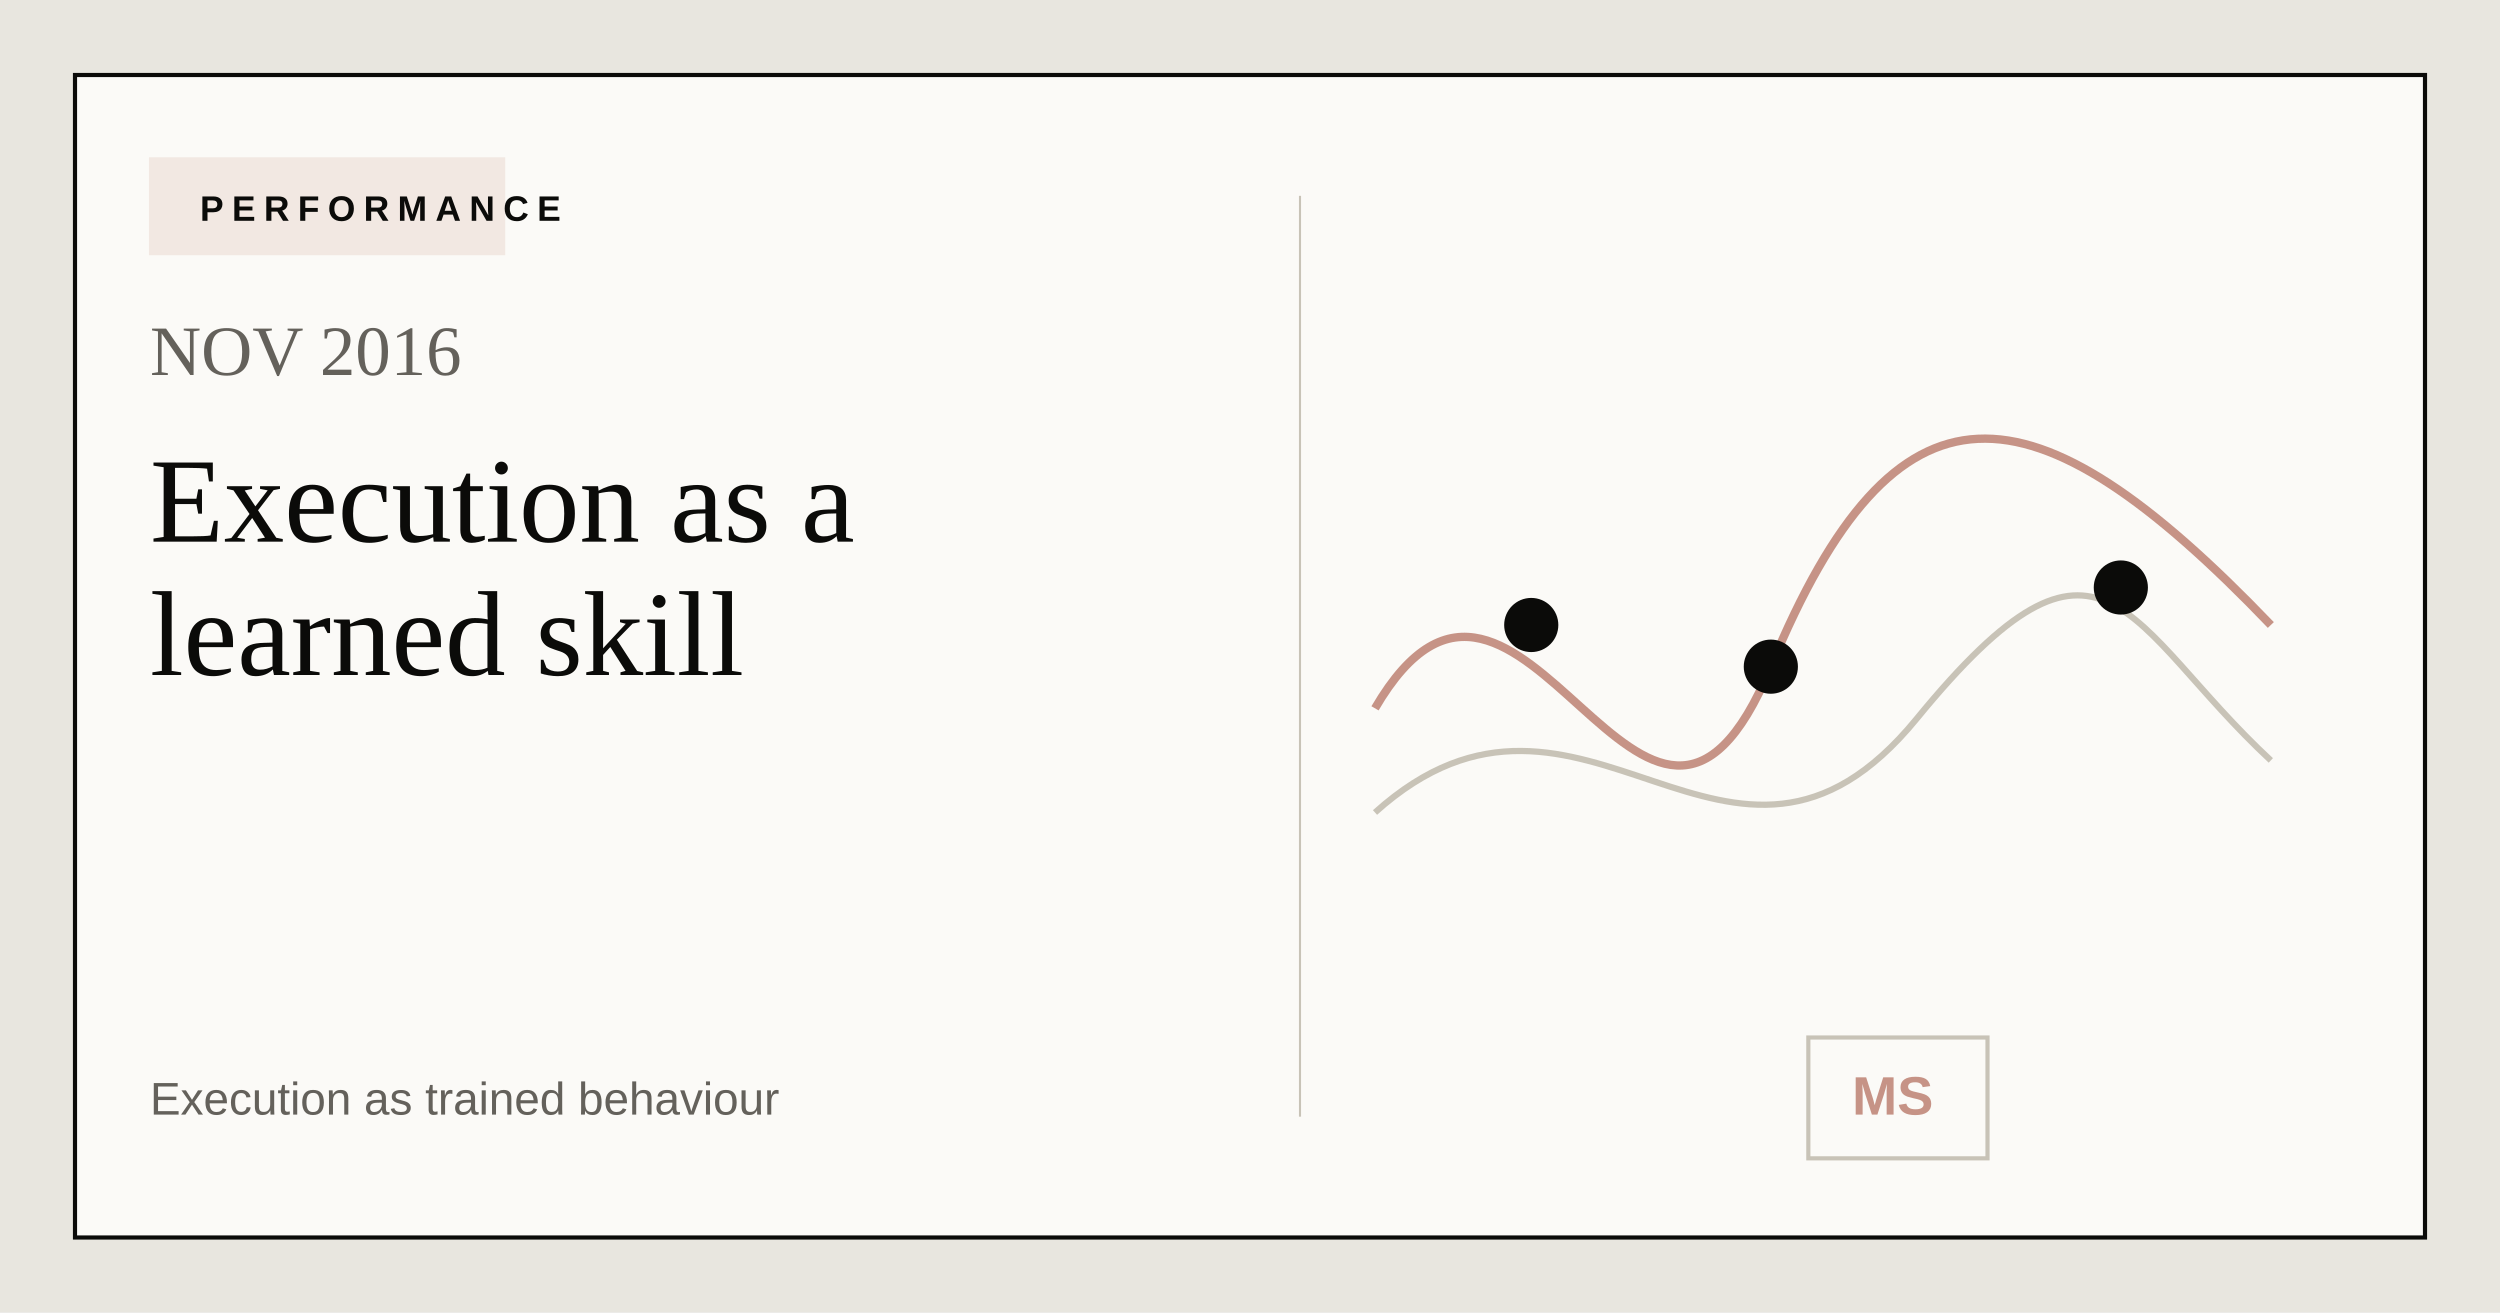
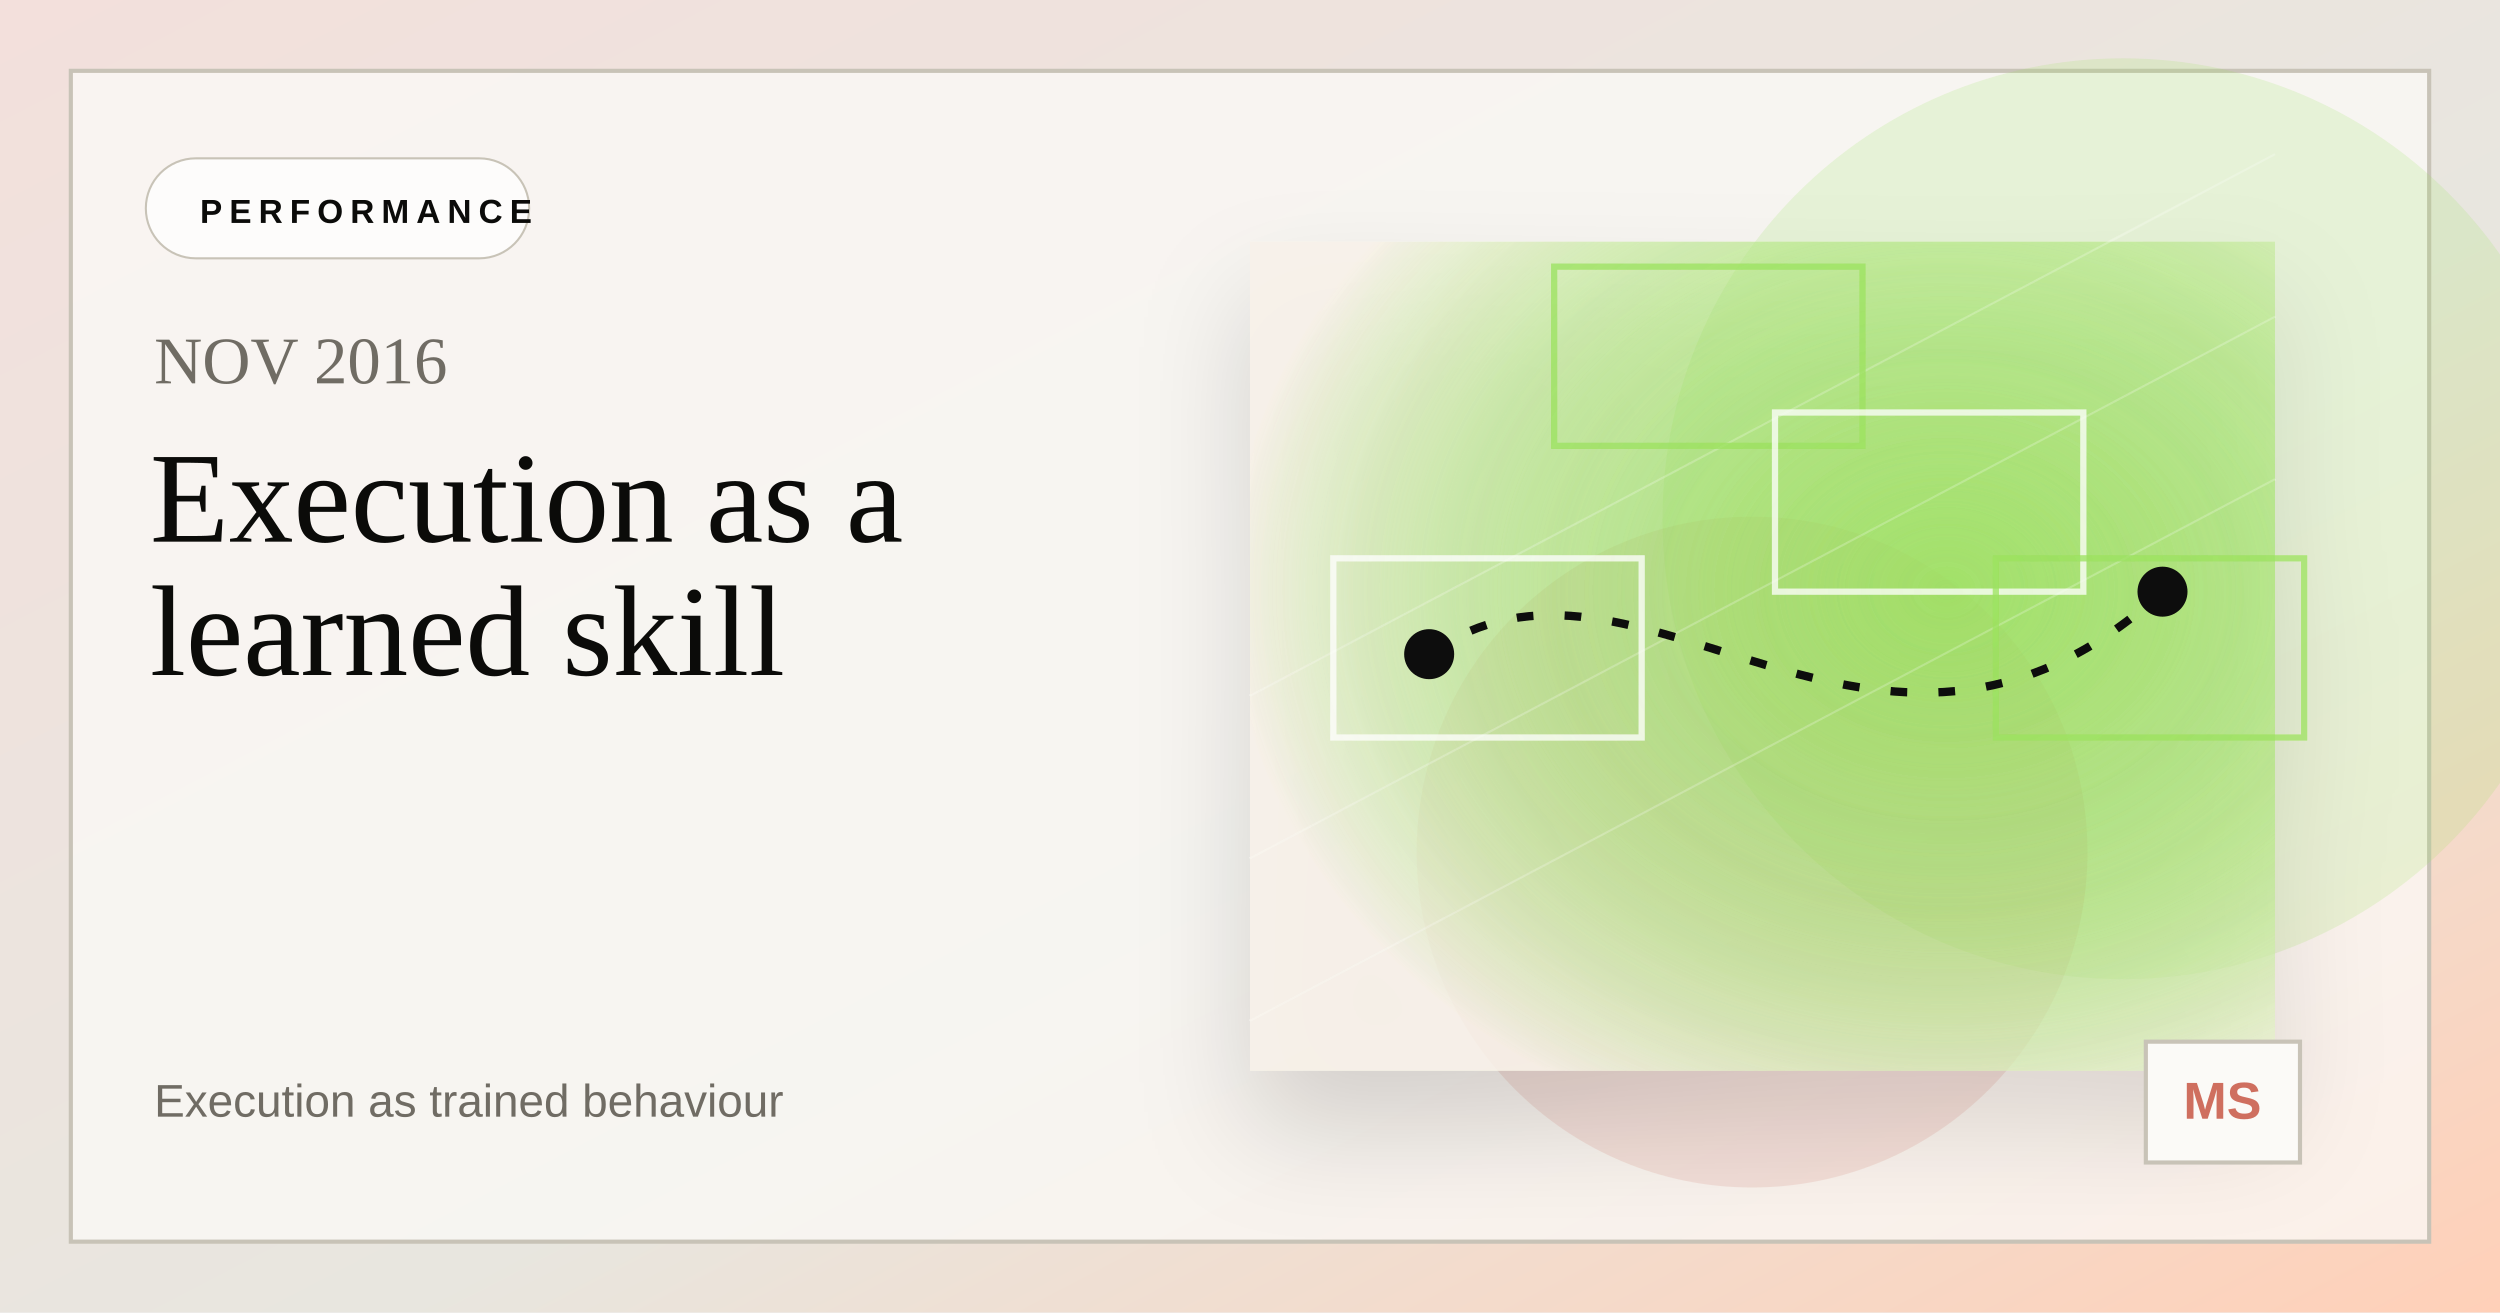
<svg xmlns="http://www.w3.org/2000/svg" width="1200" height="630" viewBox="0 0 1200 630" role="img" aria-labelledby="title desc">
-   <rect width="1200" height="630" fill="#e8e6df" />
-   <rect x="36" y="36" width="1128" height="558" fill="#fbfaf7" stroke="#0b0b09" stroke-width="2" />
-   <rect x="72" y="76" width="170" height="46" fill="#c69386" opacity="0.18" stroke="#c69386" stroke-width="1" />
-   <text x="96" y="106" font-family="Arial, Helvetica, sans-serif" font-size="17" font-weight="700" letter-spacing="4" fill="#0b0b09">PERFORMANCE</text>
-   <text x="72" y="180" font-family="Georgia, 'Times New Roman', serif" font-size="34" fill="#64615b">NOV 2016</text>
-   <text x="72" y="260" font-family="Georgia, 'Times New Roman', serif" font-size="58" font-weight="500" fill="#0b0b09">Execution as a</text>
-   <text x="72" y="324" font-family="Georgia, 'Times New Roman', serif" font-size="58" font-weight="500" fill="#0b0b09">learned skill</text>
-   <text x="72" y="535" font-family="Arial, Helvetica, sans-serif" font-size="22" fill="#64615b">Execution as trained behaviour</text>
-   <path d="M660 340 C730 220 790 465 850 320 S975 180 1090 300" fill="none" stroke="#c69386" stroke-width="4" />
-   <path d="M660 390 C760 300 830 455 920 345 S1020 300 1090 365" fill="none" stroke="#c8c3b7" stroke-width="3" />
-   <circle cx="735" cy="300" r="13" fill="#0b0b09" />
-   <circle cx="850" cy="320" r="13" fill="#0b0b09" />
-   <circle cx="1018" cy="282" r="13" fill="#0b0b09" />
-   <line x1="624" y1="94" x2="624" y2="536" stroke="#c8c3b7" stroke-width="1" />
-   <rect x="868" y="498" width="86" height="58" fill="#fbfaf7" stroke="#c8c3b7" stroke-width="2" />
-   <text x="889" y="535" font-family="Arial, Helvetica, sans-serif" font-size="26" font-weight="700" fill="#c69386">MS</text>
+   <defs>
+     <linearGradient id="backgroundGradient" x1="0" y1="0" x2="1" y2="1">
+       <stop offset="0%" stop-color="#f3e0dc" />
+       <stop offset="58%" stop-color="#e8e6df" />
+       <stop offset="100%" stop-color="#ffd0b8" />
+     </linearGradient>
+     <radialGradient id="fieldGradient" cx="68%" cy="42%" r="70%">
+       <stop offset="0%" stop-color="#9be15d" stop-opacity="0.92" />
+       <stop offset="55%" stop-color="#9be15d" stop-opacity="0.54" />
+       <stop offset="100%" stop-color="#f7f1e7" stop-opacity="0.86" />
+     </radialGradient>
+     <linearGradient id="waveGradient" x1="0" y1="0" x2="1" y2="1">
+       <stop offset="0%" stop-color="#9be15d" />
+       <stop offset="50%" stop-color="#ffd0b8" />
+       <stop offset="100%" stop-color="#cf6f5f" />
+     </linearGradient>
+     <filter id="softShadow" x="-20%" y="-20%" width="140%" height="140%">
+       <feDropShadow dx="0" dy="28" stdDeviation="26" flood-color="#0b0b09" flood-opacity="0.18" />
+     </filter>
+   </defs>
+   <rect width="1200" height="630" fill="url(#backgroundGradient)" />
+   <rect x="34" y="34" width="1132" height="562" rx="0" fill="rgba(251,250,247,0.76)" stroke="#c8c3b7" stroke-width="2" />
+   <circle cx="1019" cy="249" r="221" fill="#9be15d" opacity="0.18" />
+   <circle cx="841" cy="409" r="161" fill="#cf6f5f" opacity="0.16" />
+   <g filter="url(#softShadow)">
+     <path d="M600 116 L1092 116 L1092 514 L600 514Z" fill="url(#fieldGradient)" opacity="0.96" />
+     <path d="M600 412 L1092 152 M600 334 L1092 74 M600 490 L1092 230" stroke="#ffffff" opacity="0.22" />
+     <rect x="640" y="268" width="148" height="86" fill="none" stroke="#ffffff" stroke-width="3" opacity="0.75" />
+     <rect x="746" y="128" width="148" height="86" fill="none" stroke="#9be15d" stroke-width="3" opacity="0.75" />
+     <rect x="852" y="198" width="148" height="86" fill="none" stroke="#ffffff" stroke-width="3" opacity="0.75" />
+     <rect x="958" y="268" width="148" height="86" fill="none" stroke="#9be15d" stroke-width="3" opacity="0.75" />
+     <path d="M686 314 C786 242 900 410 1038 284" fill="none" stroke="#0b0b09" stroke-width="4" stroke-dasharray="8 15" />
+     <circle cx="686" cy="314" r="12" fill="#0b0b09" />
+     <circle cx="1038" cy="284" r="12" fill="#0b0b09" />
+   </g>
+   <rect x="70" y="76" width="184" height="48" rx="24" fill="rgba(255,255,255,0.72)" stroke="#c8c3b7" />
+   <text x="96" y="107" font-family="Arial, Helvetica, sans-serif" font-size="16" font-weight="700" letter-spacing="3.4" fill="#0b0b09">PERFORMANCE</text>
+   <text x="74" y="184" font-family="Georgia, 'Times New Roman', serif" font-size="32" fill="#706c64">NOV 2016</text>
+   <text x="72" y="260" font-family="Georgia, 'Times New Roman', serif" font-size="62" font-weight="500" fill="#0b0b09">Execution as a</text>
+   <text x="72" y="324" font-family="Georgia, 'Times New Roman', serif" font-size="62" font-weight="500" fill="#0b0b09">learned skill</text>
+   <text x="74" y="536" font-family="Arial, Helvetica, sans-serif" font-size="22" fill="#706c64">Execution as trained behaviour</text>
+   <rect x="1030" y="500" width="74" height="58" rx="0" fill="#fbfaf7" stroke="#c8c3b7" stroke-width="2" />
+   <text x="1048" y="537" font-family="Arial, Helvetica, sans-serif" font-size="25" font-weight="800" fill="#cf6f5f">MS</text>
</svg>
